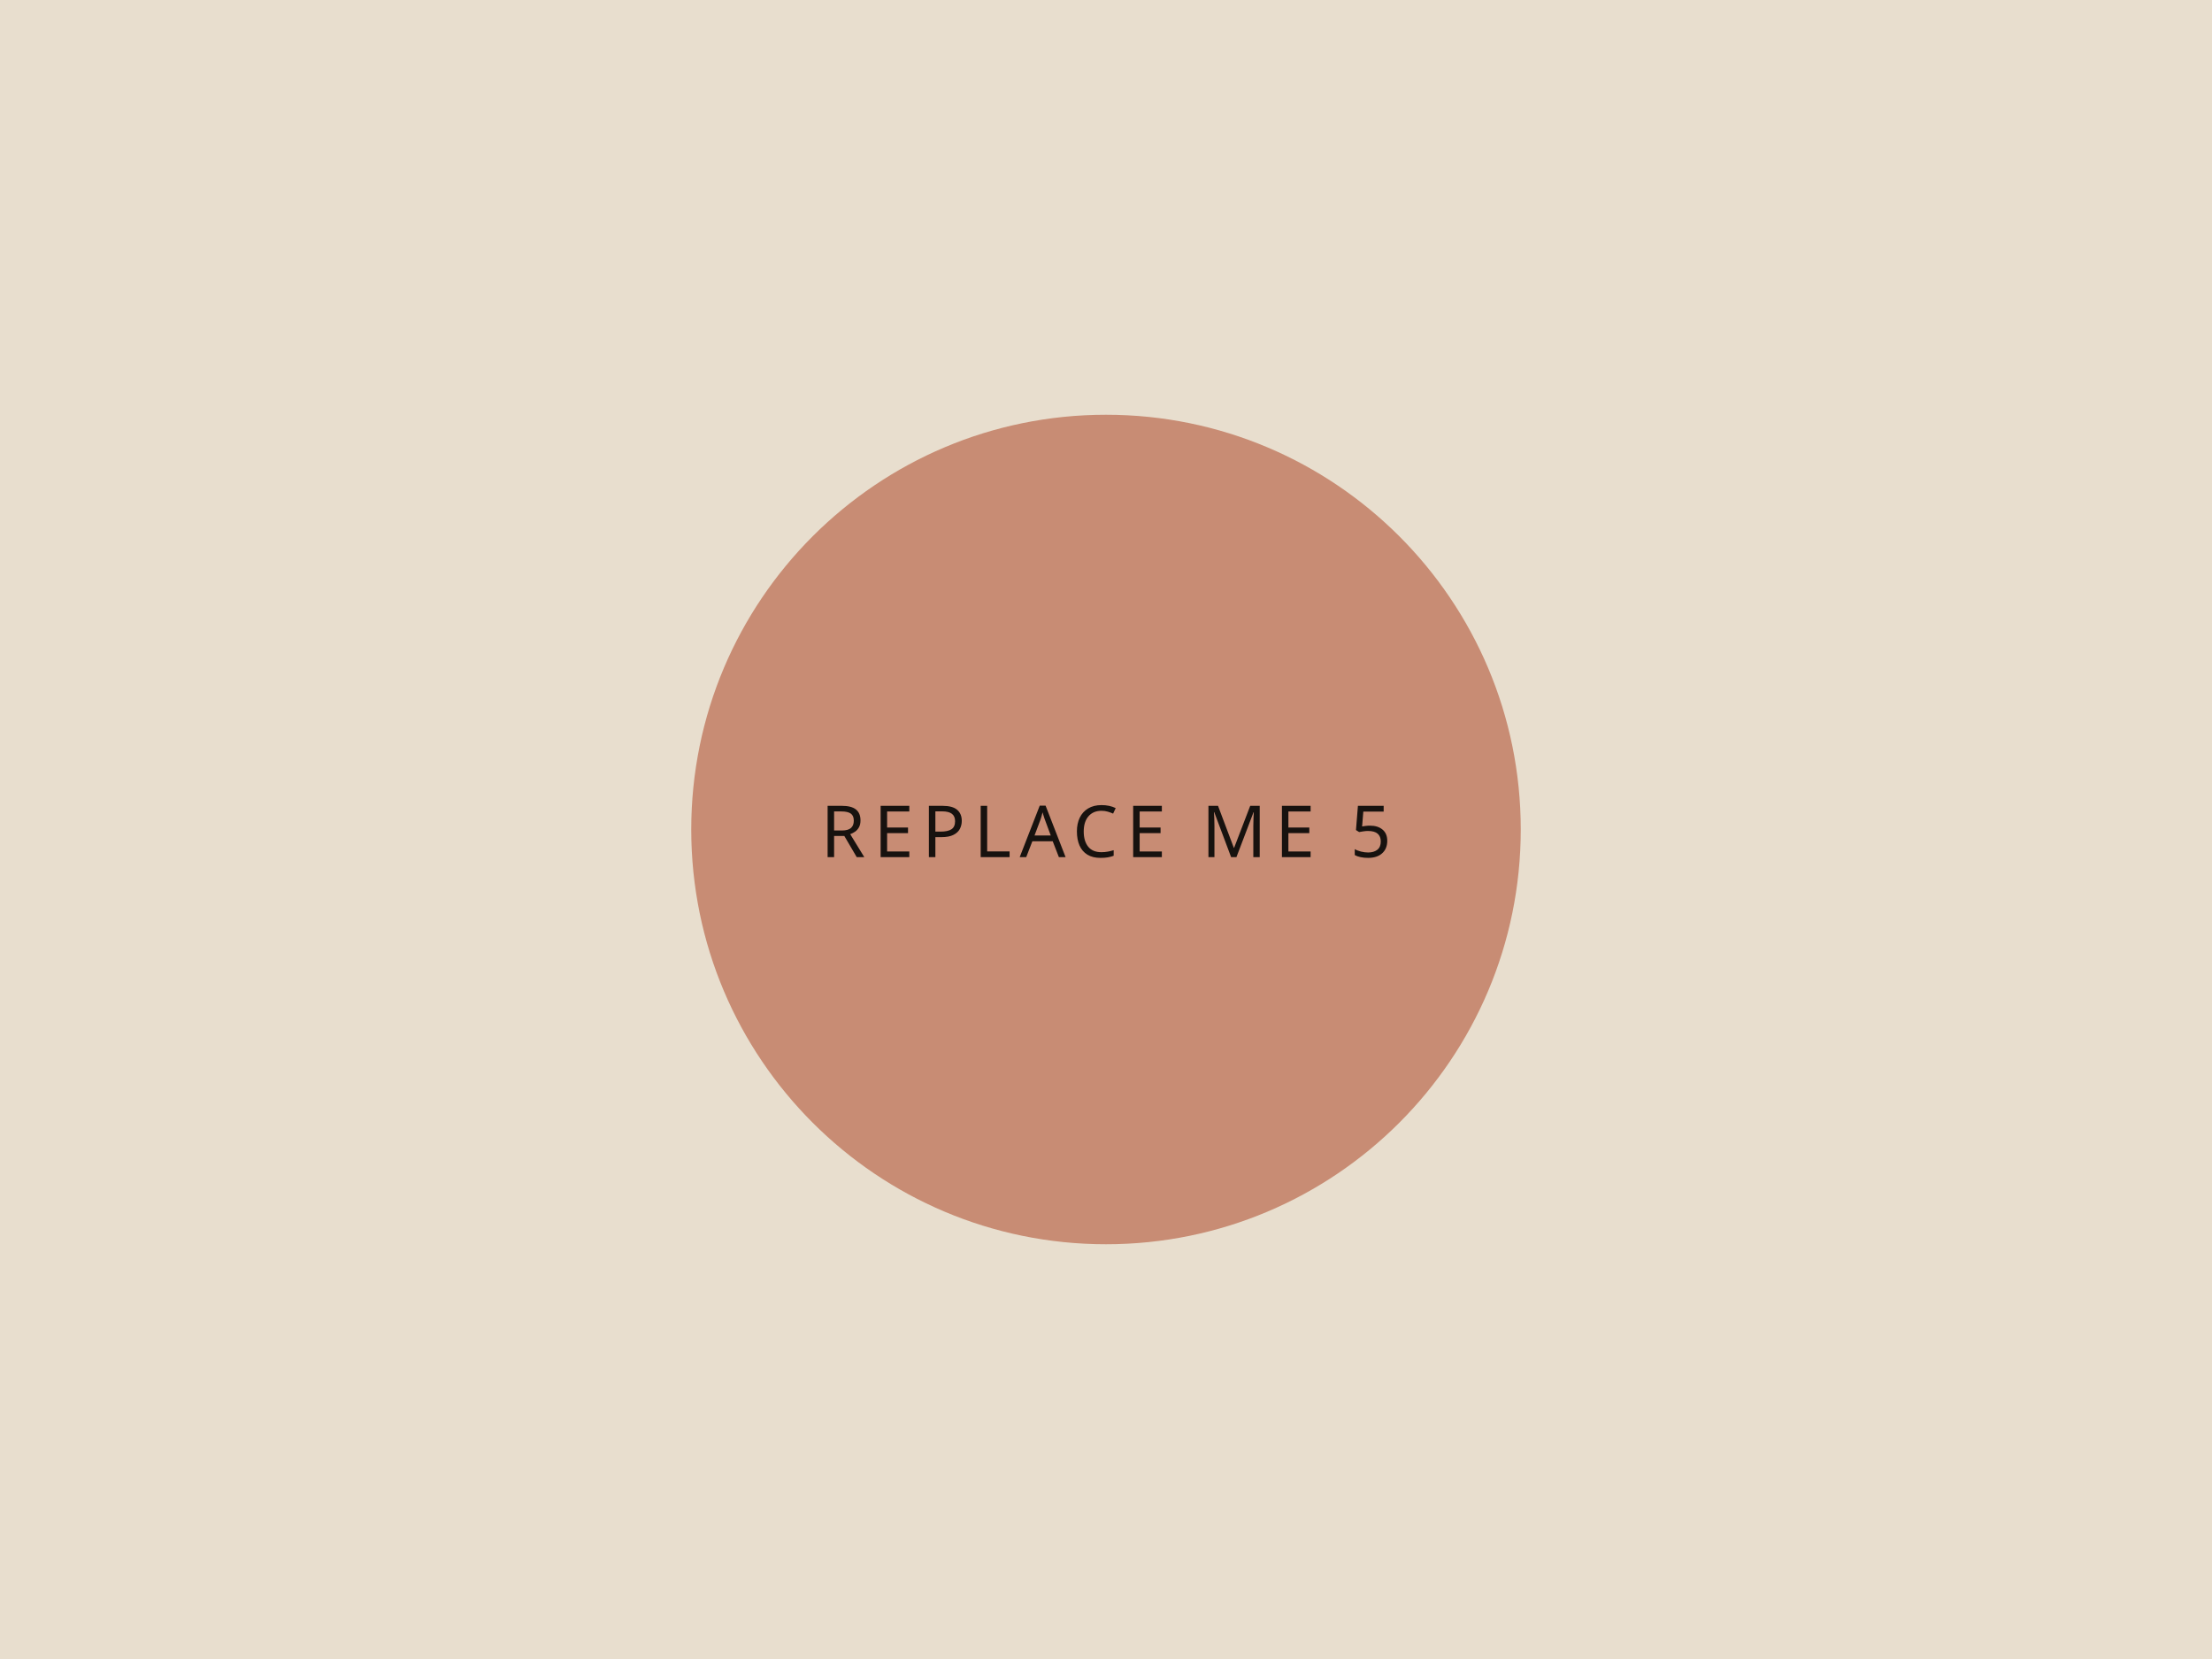
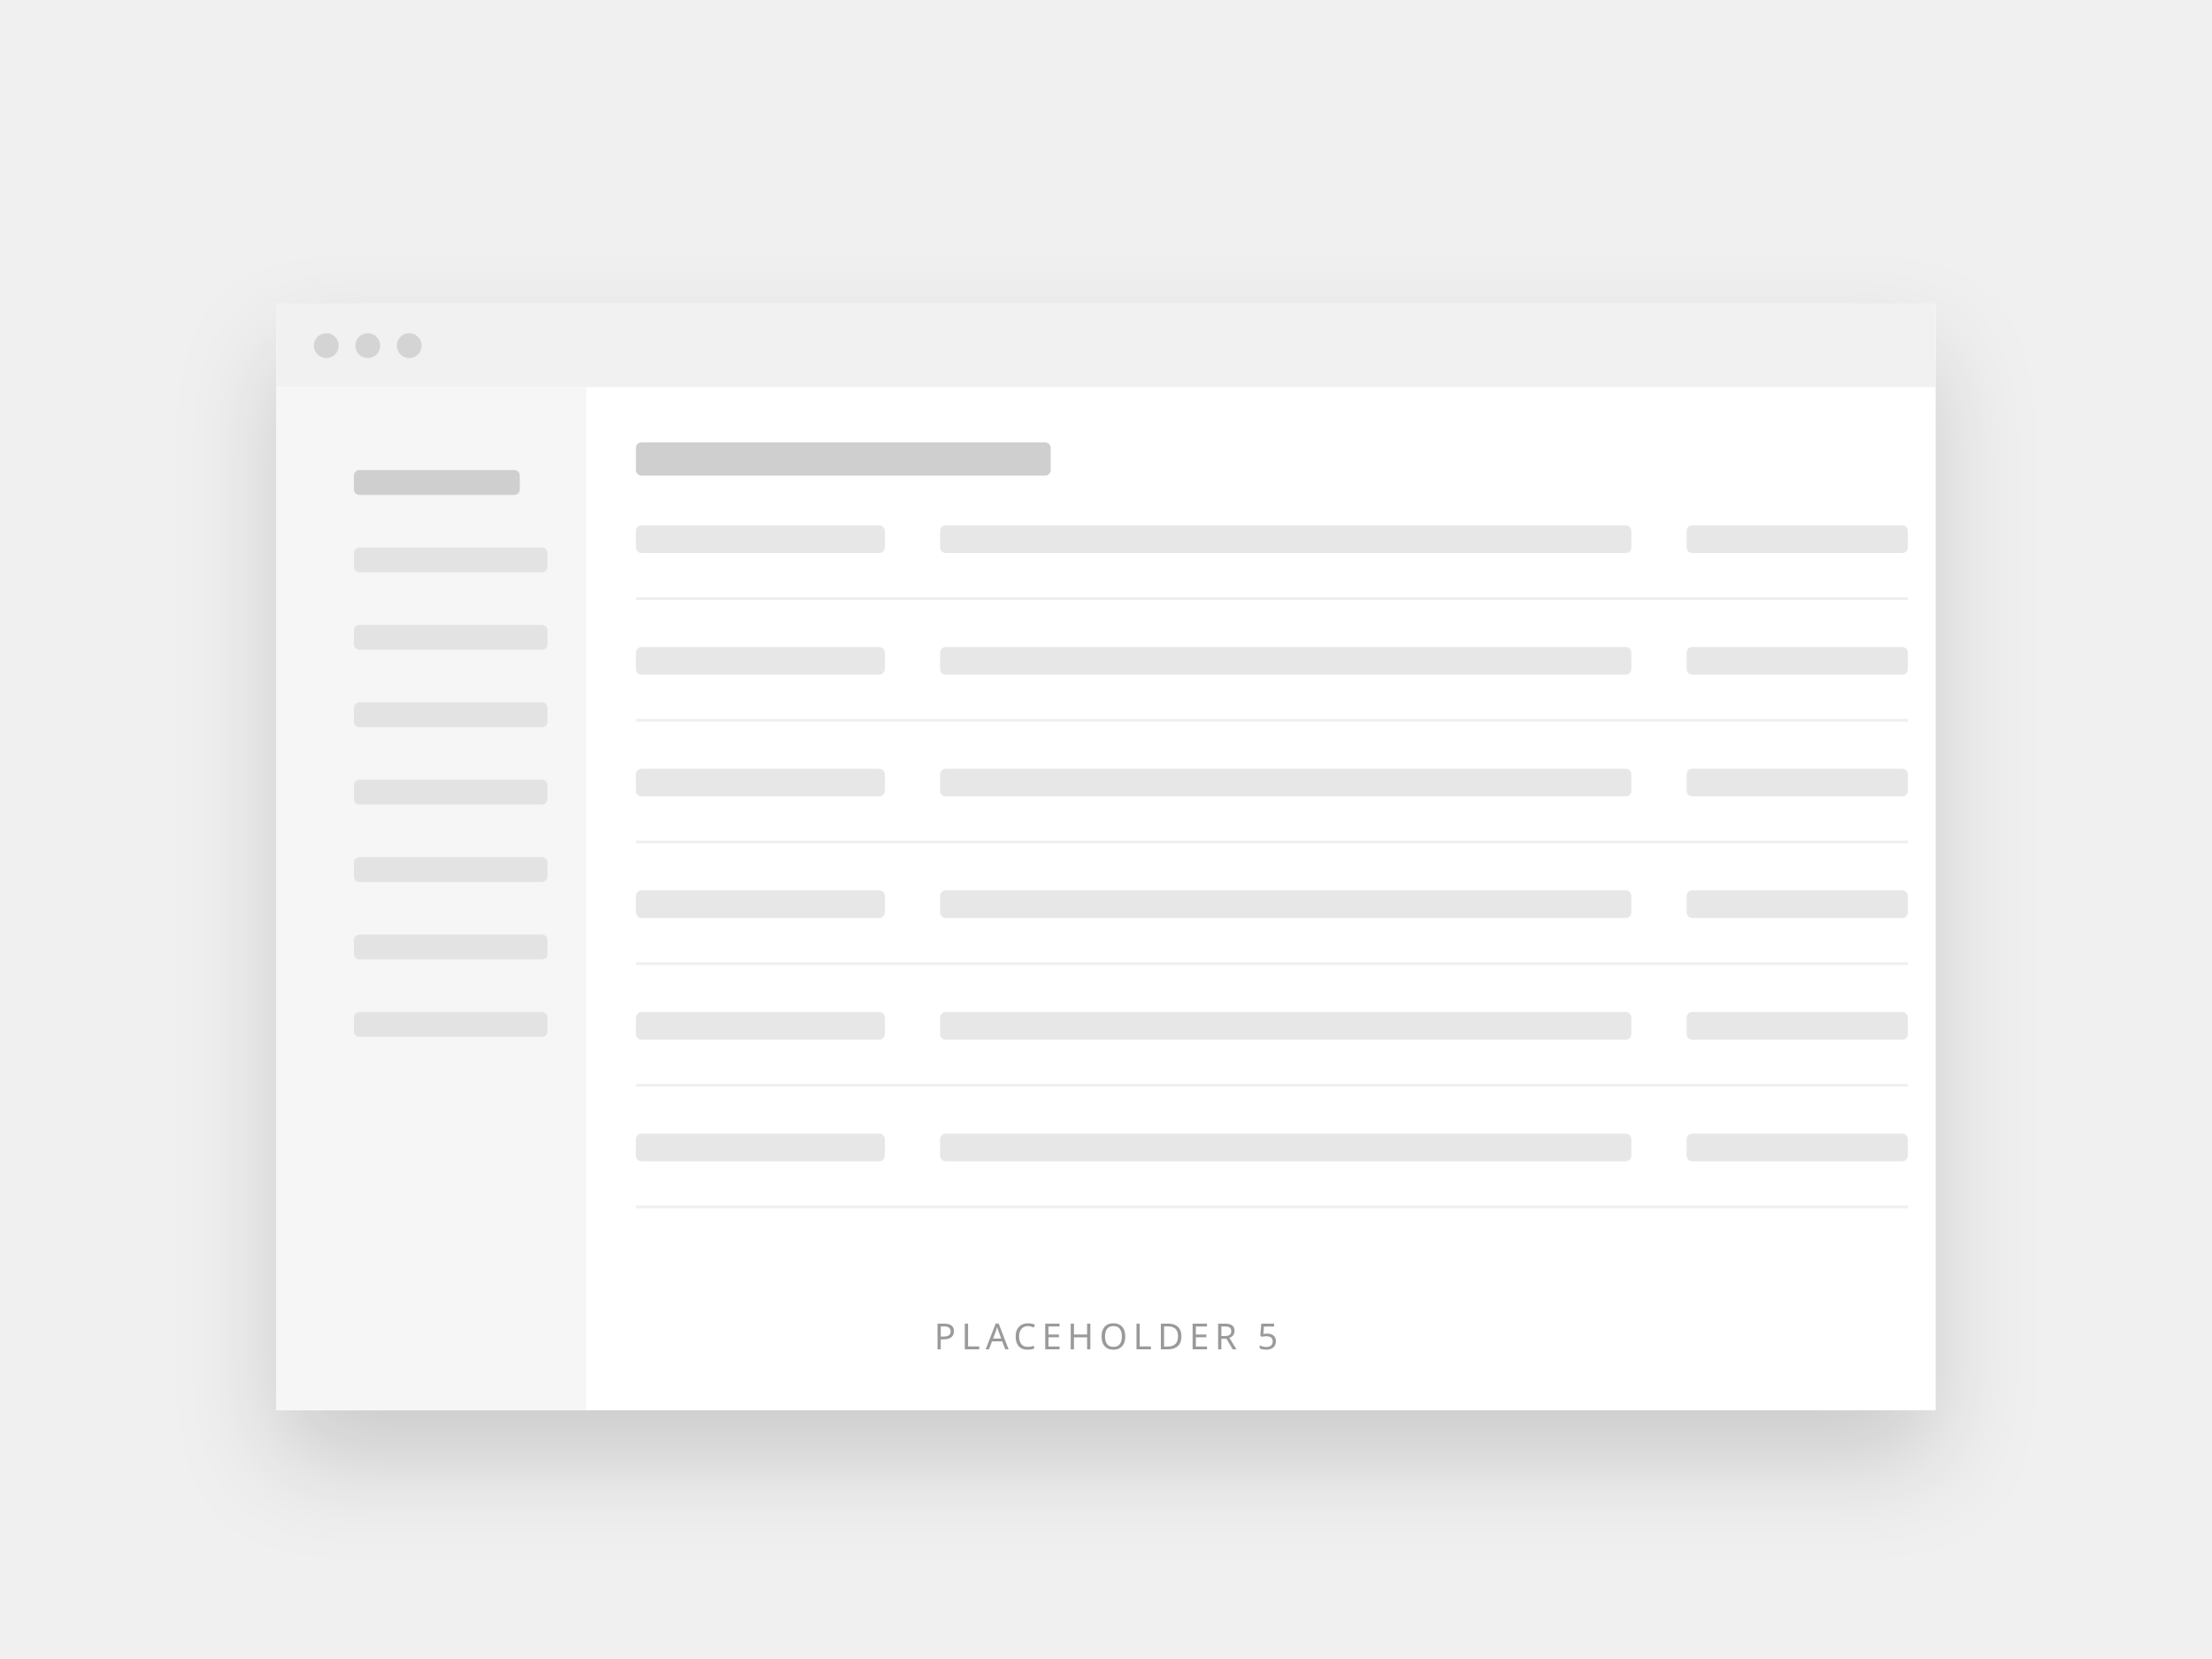
- <svg xmlns="http://www.w3.org/2000/svg" viewBox="0 0 800 600" role="img">
-   <rect width="800" height="600" fill="#e8dece" />
-   <circle cx="400" cy="300" r="150" fill="#a83a19" opacity="0.5" />
-   <text x="400" y="310" font-family="system-ui" font-size="26" fill="#17120f" text-anchor="middle" letter-spacing="3">REPLACE ME 5</text>
+ <svg xmlns="http://www.w3.org/2000/svg" viewBox="0 0 800 600" role="img" aria-label="Placeholder screenshot 5">
+   <defs>
+     <filter id="s" x="-10%" y="-10%" width="120%" height="140%">
+       <feDropShadow dx="0" dy="18" stdDeviation="18" flood-color="#000" flood-opacity="0.16" />
+     </filter>
+   </defs>
+   <g filter="url(#s)">
+     <rect x="100" y="110" width="600" height="400" fill="#ffffff" />
+   </g>
+   <rect x="100" y="110" width="600" height="30" fill="#f1f1f1" />
+   <circle cx="118" cy="125" r="4.5" fill="#d4d4d4" />
+   <circle cx="133" cy="125" r="4.5" fill="#d4d4d4" />
+   <circle cx="148" cy="125" r="4.5" fill="#d4d4d4" />
+   <rect x="100" y="140" width="112" height="370" fill="#f6f6f6" />
+   <rect x="128" y="170" width="60" height="9" rx="2" fill="#cfcfcf" />
+   <rect x="128" y="198" width="70" height="9" rx="2" fill="#e3e3e3" />
+   <rect x="128" y="226" width="70" height="9" rx="2" fill="#e3e3e3" />
+   <rect x="128" y="254" width="70" height="9" rx="2" fill="#e3e3e3" />
+   <rect x="128" y="282" width="70" height="9" rx="2" fill="#e3e3e3" />
+   <rect x="128" y="310" width="70" height="9" rx="2" fill="#e3e3e3" />
+   <rect x="128" y="338" width="70" height="9" rx="2" fill="#e3e3e3" />
+   <rect x="128" y="366" width="70" height="9" rx="2" fill="#e3e3e3" />
+   <rect x="230" y="160" width="150" height="12" rx="2" fill="#cfcfcf" />
+   <rect x="230" y="190" width="90" height="10" rx="2" fill="#e7e7e7" />
+   <rect x="340" y="190" width="250" height="10" rx="2" fill="#e7e7e7" />
+   <rect x="610" y="190" width="80" height="10" rx="2" fill="#e7e7e7" />
+   <rect x="230" y="216" width="460" height="1" fill="#efefef" />
+   <rect x="230" y="234" width="90" height="10" rx="2" fill="#e7e7e7" />
+   <rect x="340" y="234" width="250" height="10" rx="2" fill="#e7e7e7" />
+   <rect x="610" y="234" width="80" height="10" rx="2" fill="#e7e7e7" />
+   <rect x="230" y="260" width="460" height="1" fill="#efefef" />
+   <rect x="230" y="278" width="90" height="10" rx="2" fill="#e7e7e7" />
+   <rect x="340" y="278" width="250" height="10" rx="2" fill="#e7e7e7" />
+   <rect x="610" y="278" width="80" height="10" rx="2" fill="#e7e7e7" />
+   <rect x="230" y="304" width="460" height="1" fill="#efefef" />
+   <rect x="230" y="322" width="90" height="10" rx="2" fill="#e7e7e7" />
+   <rect x="340" y="322" width="250" height="10" rx="2" fill="#e7e7e7" />
+   <rect x="610" y="322" width="80" height="10" rx="2" fill="#e7e7e7" />
+   <rect x="230" y="348" width="460" height="1" fill="#efefef" />
+   <rect x="230" y="366" width="90" height="10" rx="2" fill="#e7e7e7" />
+   <rect x="340" y="366" width="250" height="10" rx="2" fill="#e7e7e7" />
+   <rect x="610" y="366" width="80" height="10" rx="2" fill="#e7e7e7" />
+   <rect x="230" y="392" width="460" height="1" fill="#efefef" />
+   <rect x="230" y="410" width="90" height="10" rx="2" fill="#e7e7e7" />
+   <rect x="340" y="410" width="250" height="10" rx="2" fill="#e7e7e7" />
+   <rect x="610" y="410" width="80" height="10" rx="2" fill="#e7e7e7" />
+   <rect x="230" y="436" width="460" height="1" fill="#efefef" />
+   <text x="400" y="488" font-family="system-ui, sans-serif" font-size="13" fill="#9a9a9a" text-anchor="middle" letter-spacing="2">PLACEHOLDER 5</text>
</svg>
